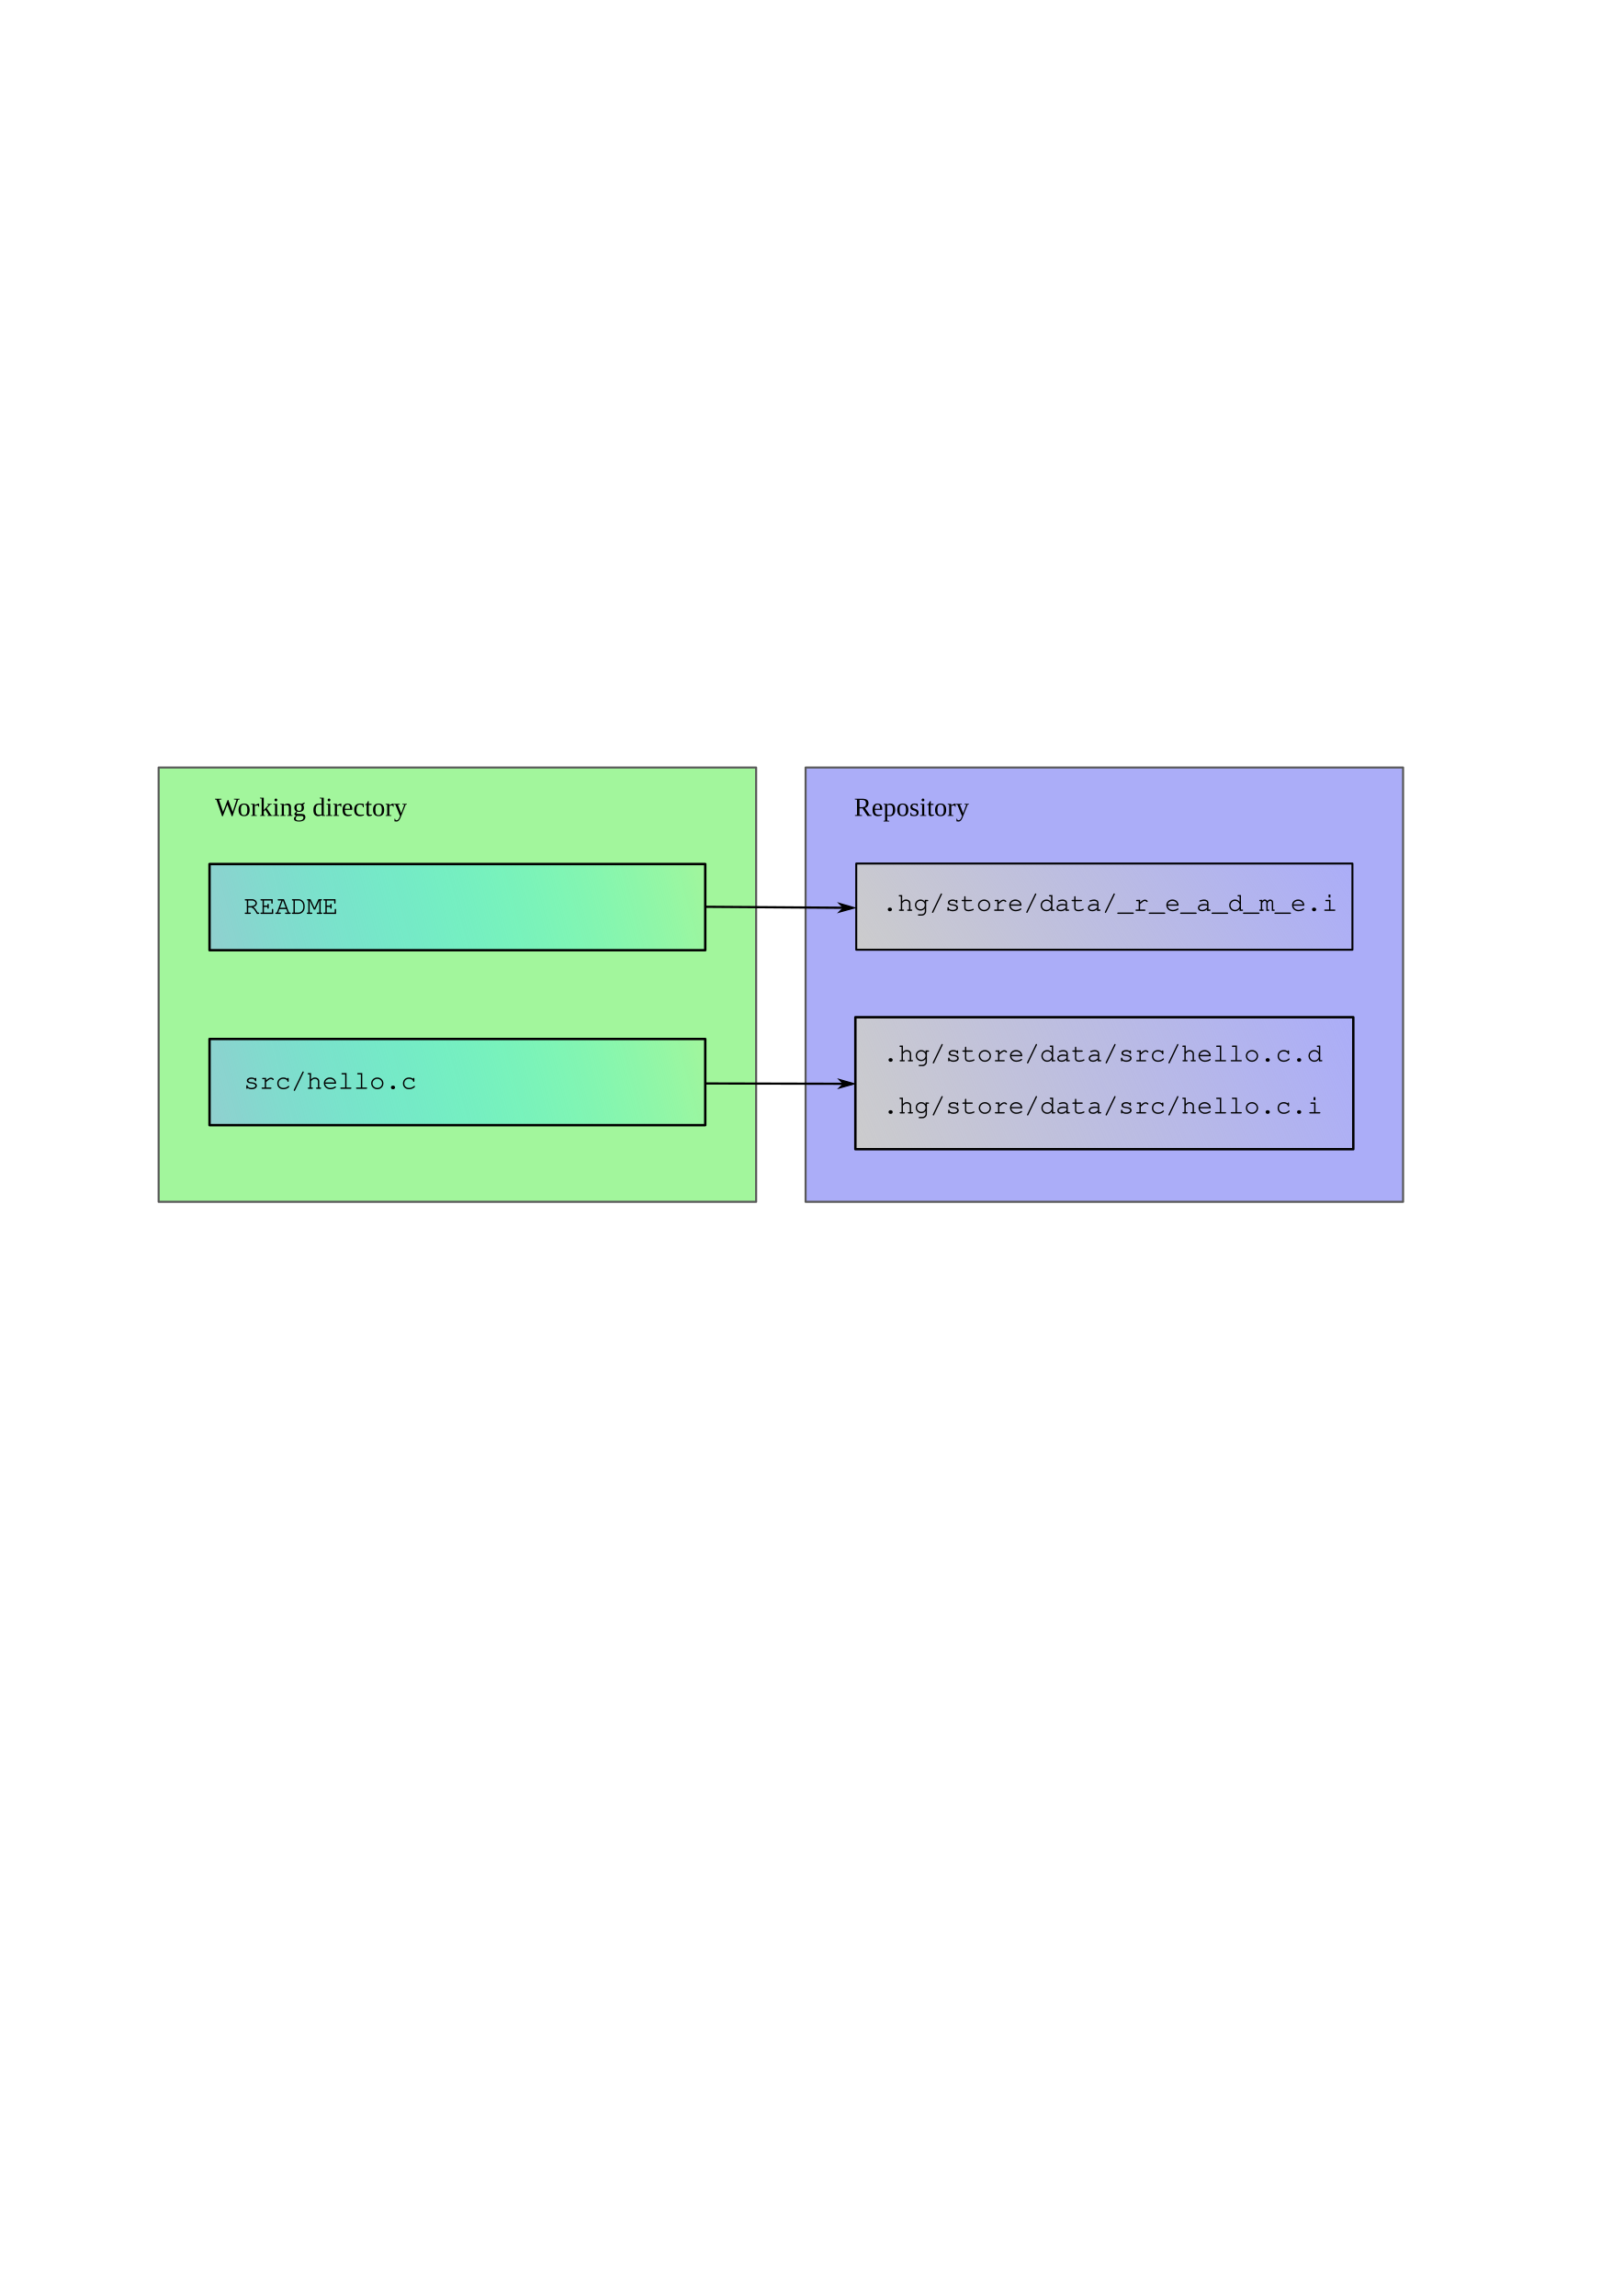
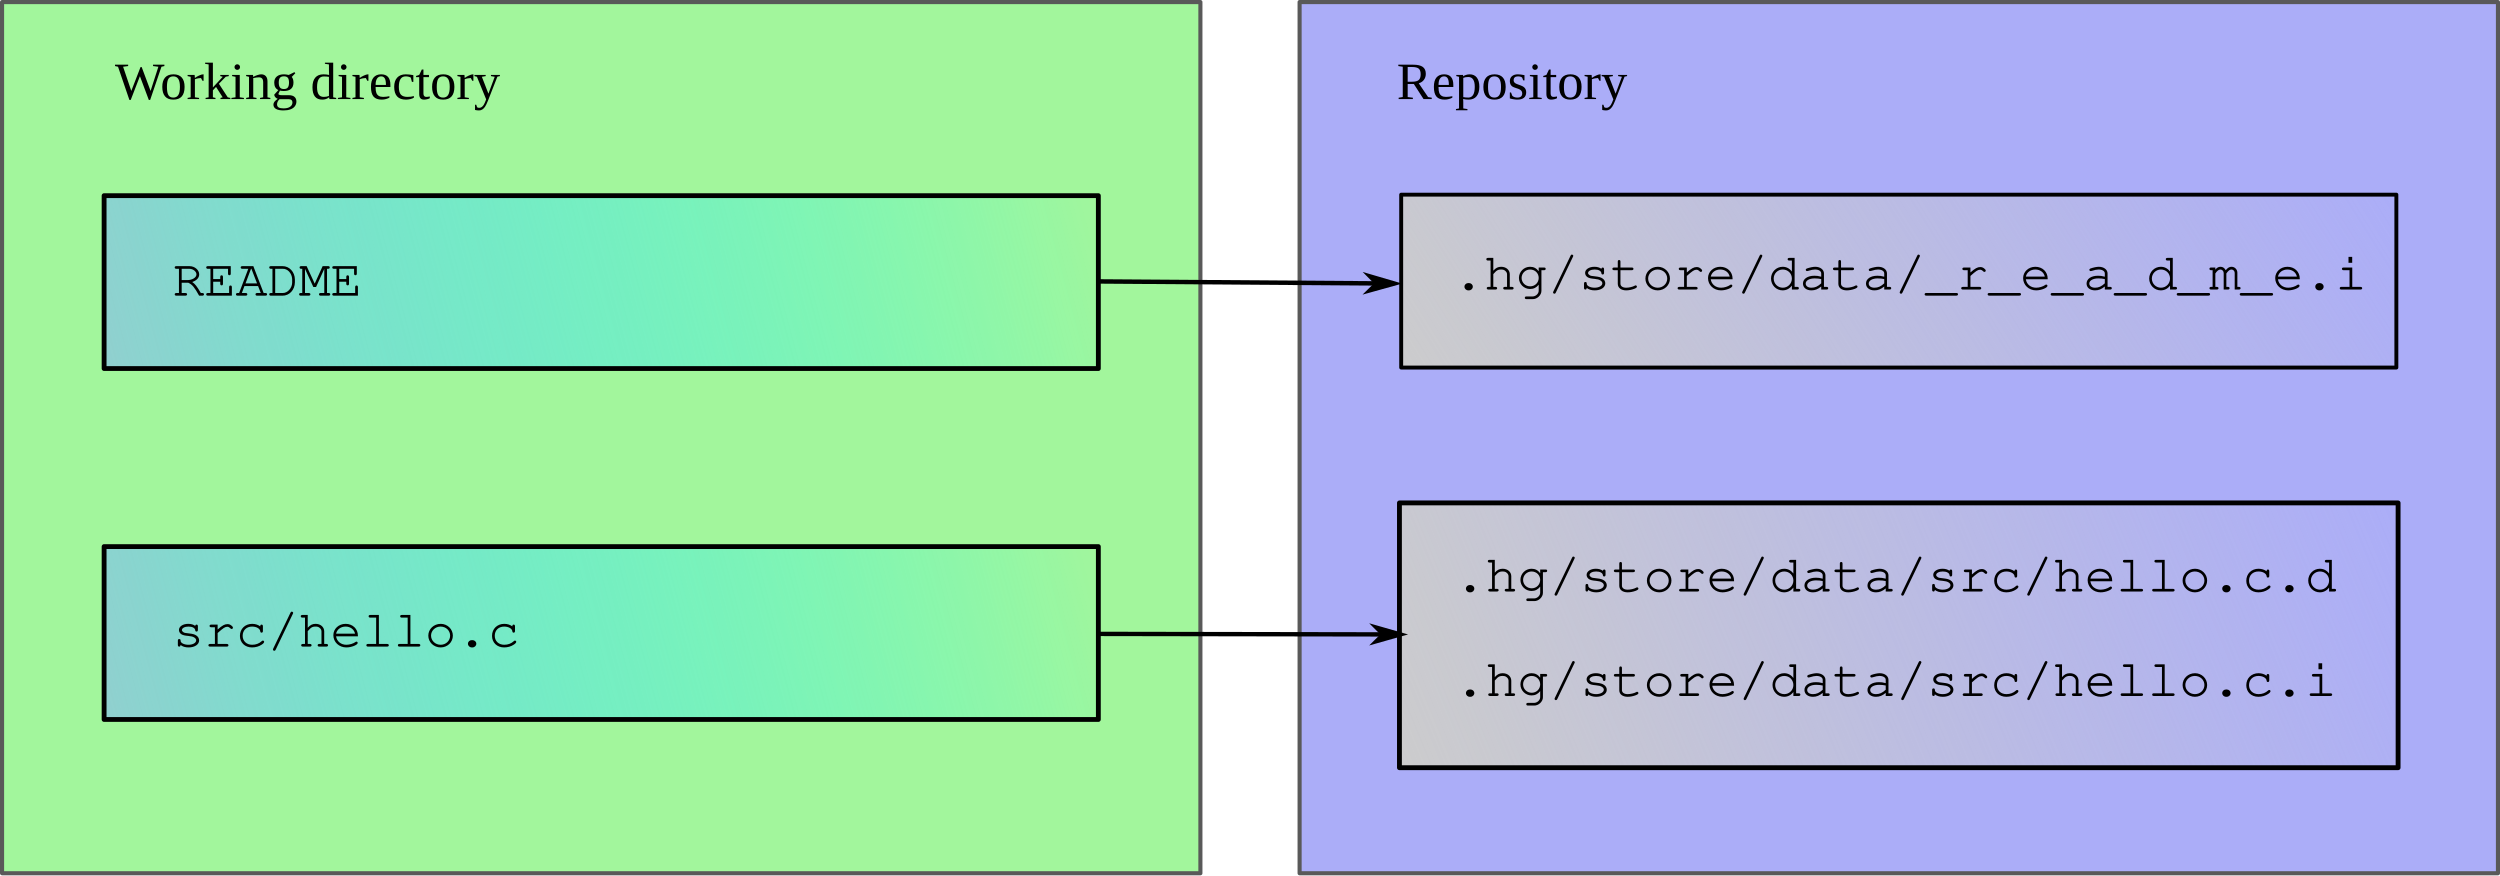
- <svg xmlns="http://www.w3.org/2000/svg" xmlns:xlink="http://www.w3.org/1999/xlink" width="744.094" height="1052.362" id="svg2">
+ <svg xmlns="http://www.w3.org/2000/svg" xmlns:xlink="http://www.w3.org/1999/xlink" width="571.231" height="200" id="svg2" version="1.1">
  <defs id="defs4">
-     <marker orient="auto" refY="0.0" refX="0.0" id="Arrow1Mend" style="overflow:visible;">
-       <path id="path3128" d="M 0.0,0.0 L 5.0,-5.0 L -12.5,0.0 L 5.0,5.0 L 0.0,0.0 z " style="fill-rule:evenodd;stroke:#000000;stroke-width:1.0pt;marker-start:none;" transform="scale(0.4) rotate(180) translate(10,0)" />
+     <marker orient="auto" refY="0" refX="0" id="Arrow1Mend" style="overflow:visible">
+       <path id="path3128" d="M 0,0 5,-5 -12.5,0 5,5 Z" style="fill-rule:evenodd;stroke:#000000;stroke-width:1pt;marker-start:none" transform="matrix(-0.4,0,0,-0.4,-4,0)" />
    </marker>
    <linearGradient id="linearGradient2887">
      <stop style="stop-color:#91cfcf;stop-opacity:1;" offset="0" id="stop2889" />
      <stop style="stop-color:aqua;stop-opacity:0;" offset="1" id="stop2891" />
    </linearGradient>
    <linearGradient id="linearGradient2795">
      <stop style="stop-color:#ccc;stop-opacity:1;" offset="0" id="stop2797" />
      <stop style="stop-color:#ccc;stop-opacity:0;" offset="1" id="stop2799" />
    </linearGradient>
    <linearGradient xlink:href="#linearGradient2795" id="linearGradient3170" gradientUnits="userSpaceOnUse" gradientTransform="translate(121.2183,94.95434)" x1="81.322" y1="404.344" x2="201.52" y2="373.04" />
    <linearGradient xlink:href="#linearGradient2887" id="linearGradient3172" gradientUnits="userSpaceOnUse" gradientTransform="translate(0,12)" x1="62.634" y1="503.339" x2="248.492" y2="462.943" />
    <linearGradient xlink:href="#linearGradient2795" id="linearGradient3174" gradientUnits="userSpaceOnUse" gradientTransform="matrix(1.001035,0,0,0.653159,236.7075,153.0415)" x1="81.322" y1="404.344" x2="201.52" y2="373.04" />
    <linearGradient xlink:href="#linearGradient2887" id="linearGradient3176" gradientUnits="userSpaceOnUse" gradientTransform="translate(0,12)" x1="62.634" y1="503.339" x2="248.492" y2="462.943" />
    <linearGradient xlink:href="#linearGradient2795" id="linearGradient3208" gradientUnits="userSpaceOnUse" gradientTransform="matrix(1.001035,0,0,0.653159,236.7075,153.0415)" x1="81.322" y1="404.344" x2="201.52" y2="373.04" />
    <linearGradient xlink:href="#linearGradient2887" id="linearGradient3210" gradientUnits="userSpaceOnUse" gradientTransform="translate(0,12)" x1="62.634" y1="503.339" x2="248.492" y2="462.943" />
    <linearGradient xlink:href="#linearGradient2795" id="linearGradient3212" gradientUnits="userSpaceOnUse" gradientTransform="translate(121.2183,94.95434)" x1="81.322" y1="404.344" x2="201.52" y2="373.04" />
    <linearGradient xlink:href="#linearGradient2887" id="linearGradient3214" gradientUnits="userSpaceOnUse" gradientTransform="translate(0,12)" x1="62.634" y1="503.339" x2="248.492" y2="462.943" />
    <linearGradient xlink:href="#linearGradient2795" id="linearGradient3256" gradientUnits="userSpaceOnUse" gradientTransform="matrix(1.234377,0,0,0.9981848,103.2559,95.68189)" x1="74.302" y1="431.674" x2="260.059" y2="369.953" />
    <linearGradient xlink:href="#linearGradient2887" id="linearGradient3258" gradientUnits="userSpaceOnUse" gradientTransform="matrix(1.228929,0,0,0.9972824,-62.037,13.313)" x1="62.634" y1="503.339" x2="248.492" y2="462.943" />
    <linearGradient xlink:href="#linearGradient2795" id="linearGradient3260" gradientUnits="userSpaceOnUse" gradientTransform="matrix(1.230074,0,0,0.6517275,219.9751,153.6153)" x1="74.388" y1="431.806" x2="259.973" y2="369.822" />
    <linearGradient xlink:href="#linearGradient2887" id="linearGradient3262" gradientUnits="userSpaceOnUse" gradientTransform="matrix(1.228927,0,0,0.9972824,-62.03676,13.31298)" x1="62.634" y1="503.339" x2="248.492" y2="462.943" />
  </defs>
-   <g id="layer1">
+   <g id="layer1" transform="translate(-72.231,-351.321)">
    <rect style="opacity:1;fill:#abadf8;fill-opacity:1;stroke:#595959;stroke-width:0.938;stroke-linecap:round;stroke-linejoin:round;stroke-miterlimit:4;stroke-dasharray:none;stroke-dashoffset:0;stroke-opacity:1" id="rect3180" width="273.814" height="199.062" x="369.18" y="351.79" />
    <rect style="opacity:1;fill:#a2f69c;fill-opacity:1;stroke:#595959;stroke-width:0.938;stroke-linecap:round;stroke-linejoin:round;stroke-miterlimit:4;stroke-dasharray:none;stroke-dashoffset:0;stroke-opacity:1" id="rect3178" width="273.813" height="199.062" x="72.7" y="351.79" />
    <g id="g3144" transform="translate(80.46705,0.71578)">
      <g id="g2940">
        <rect style="fill:url(#linearGradient3260);fill-opacity:1;stroke:#000000;stroke-width:0.895;stroke-linecap:round;stroke-linejoin:round;stroke-miterlimit:4;stroke-dasharray:none;stroke-dashoffset:0;stroke-opacity:1" id="rect2914" width="227.389" height="39.501" x="311.925" y="395.086" />
-         <text xml:space="preserve" style="font-size:12px;font-style:normal;font-weight:normal;fill:#000000;fill-opacity:1;stroke:none;stroke-width:1px;stroke-linecap:butt;stroke-linejoin:miter;stroke-opacity:1;font-family:Times New Roman" x="323.728" y="416.763" id="text2918">
-           <tspan id="tspan2920" x="323.728" y="416.763" style="font-family:Courier">.hg/store/data/_r_e_a_d_m_e.i</tspan>
+         <text xml:space="preserve" style="font-style:normal;font-weight:normal;line-height:0%;font-family:'Times New Roman';fill:#000000;fill-opacity:1;stroke:none;stroke-width:1px;stroke-linecap:butt;stroke-linejoin:miter;stroke-opacity:1" x="323.728" y="416.763" id="text2918">
+           <tspan id="tspan2920" x="323.728" y="416.763" style="font-size:12px;line-height:1.25;font-family:Courier">.hg/store/data/_r_e_a_d_m_e.i</tspan>
        </text>
      </g>
      <g transform="translate(3.79093e-5,-80.1853)" id="g2945">
        <g id="g2955">
          <rect y="475.497" x="15.551" height="39.501" width="227.177" id="rect2947" style="fill:url(#linearGradient3262);fill-opacity:1;stroke:#000000;stroke-width:1.107;stroke-linecap:round;stroke-linejoin:round;stroke-miterlimit:4;stroke-dasharray:none;stroke-dashoffset:0;stroke-opacity:1" />
-           <text id="text2949" y="498.351" x="31.231" style="font-size:12px;font-style:normal;font-weight:normal;fill:#000000;fill-opacity:1;stroke:none;stroke-width:1px;stroke-linecap:butt;stroke-linejoin:miter;stroke-opacity:1;font-family:Times New Roman" xml:space="preserve">
-             <tspan style="font-family:Courier" y="498.351" x="31.231" id="tspan2951">README</tspan>
+           <text id="text2949" y="498.351" x="31.231" style="font-style:normal;font-weight:normal;line-height:0%;font-family:'Times New Roman';fill:#000000;fill-opacity:1;stroke:none;stroke-width:1px;stroke-linecap:butt;stroke-linejoin:miter;stroke-opacity:1" xml:space="preserve">
+             <tspan style="font-size:12px;line-height:1.25;font-family:Courier" y="498.351" x="31.231" id="tspan2951">README</tspan>
          </text>
        </g>
      </g>
-       <path id="path2960" d="M 242.947,414.911 C 242.947,414.911 293.611,415.268 310.163,415.386" style="fill:none;fill-opacity:0.75;fill-rule:evenodd;stroke:#000000;stroke-width:1.02px;stroke-linecap:butt;stroke-linejoin:miter;marker-end:url(#Arrow1Mend);stroke-opacity:1" />
+       <path id="path2960" d="m 242.947,414.911 67.216,0.475" style="fill:none;fill-opacity:0.75;fill-rule:evenodd;stroke:#000000;stroke-width:1.02px;stroke-linecap:butt;stroke-linejoin:miter;stroke-opacity:1;marker-end:url(#Arrow1Mend)" />
    </g>
    <g id="g3156" transform="translate(80.46705,0.71578)">
-       <g transform="translate(116,0)" id="g2831">
+       <g transform="translate(116)" id="g2831">
        <rect style="fill:url(#linearGradient3256);fill-opacity:1;stroke:#000000;stroke-width:1.11;stroke-linecap:round;stroke-linejoin:round;stroke-miterlimit:4;stroke-dasharray:none;stroke-dashoffset:0;stroke-opacity:1" id="rect1906" width="228.184" height="60.499" x="195.527" y="465.519" />
        <g id="g2803" transform="translate(-0.893671,1.833581)">
-           <text id="text1884" y="483.928" x="208.959" style="font-size:12px;font-style:normal;font-weight:normal;fill:#000000;fill-opacity:1;stroke:none;stroke-width:1px;stroke-linecap:butt;stroke-linejoin:miter;stroke-opacity:1;font-family:Times New Roman" xml:space="preserve">
-             <tspan style="font-family:Courier" y="483.928" x="208.959" id="tspan1886">.hg/store/data/src/hello.c.d</tspan>
+           <text id="text1884" y="483.928" x="208.959" style="font-style:normal;font-weight:normal;line-height:0%;font-family:'Times New Roman';fill:#000000;fill-opacity:1;stroke:none;stroke-width:1px;stroke-linecap:butt;stroke-linejoin:miter;stroke-opacity:1" xml:space="preserve">
+             <tspan style="font-size:12px;line-height:1.25;font-family:Courier" y="483.928" x="208.959" id="tspan1886">.hg/store/data/src/hello.c.d</tspan>
          </text>
-           <text id="text1888" y="507.793" x="208.959" style="font-size:12px;font-style:normal;font-weight:normal;fill:#000000;fill-opacity:1;stroke:none;stroke-width:1px;stroke-linecap:butt;stroke-linejoin:miter;stroke-opacity:1;font-family:Times New Roman" xml:space="preserve">
-             <tspan style="font-family:Courier" y="507.793" x="208.959" id="tspan1890">.hg/store/data/src/hello.c.i</tspan>
+           <text id="text1888" y="507.793" x="208.959" style="font-style:normal;font-weight:normal;line-height:0%;font-family:'Times New Roman';fill:#000000;fill-opacity:1;stroke:none;stroke-width:1px;stroke-linecap:butt;stroke-linejoin:miter;stroke-opacity:1" xml:space="preserve">
+             <tspan style="font-size:12px;line-height:1.25;font-family:Courier" y="507.793" x="208.959" id="tspan1890">.hg/store/data/src/hello.c.i</tspan>
          </text>
        </g>
      </g>
      <g id="g2907">
        <rect style="fill:url(#linearGradient3258);fill-opacity:1;stroke:#000000;stroke-width:1.107;stroke-linecap:round;stroke-linejoin:round;stroke-miterlimit:4;stroke-dasharray:none;stroke-dashoffset:0;stroke-opacity:1" id="rect2843" width="227.177" height="39.501" x="15.551" y="475.497" />
-         <text xml:space="preserve" style="font-size:12px;font-style:normal;font-weight:normal;fill:#000000;fill-opacity:1;stroke:none;stroke-width:1px;stroke-linecap:butt;stroke-linejoin:miter;stroke-opacity:1;font-family:Times New Roman" x="31.231" y="498.351" id="text2847">
-           <tspan id="tspan2849" x="31.231" y="498.351" style="font-family:Courier">src/hello.c</tspan>
+         <text xml:space="preserve" style="font-style:normal;font-weight:normal;line-height:0%;font-family:'Times New Roman';fill:#000000;fill-opacity:1;stroke:none;stroke-width:1px;stroke-linecap:butt;stroke-linejoin:miter;stroke-opacity:1" x="31.231" y="498.351" id="text2847">
+           <tspan id="tspan2849" x="31.231" y="498.351" style="font-size:12px;line-height:1.25;font-family:Courier">src/hello.c</tspan>
        </text>
      </g>
-       <path id="path2962" d="M 242.431,495.88 C 242.431,495.88 292.886,495.999 310.041,496.039" style="fill:none;fill-opacity:0.75;fill-rule:evenodd;stroke:#000000;stroke-width:1px;stroke-linecap:butt;stroke-linejoin:miter;marker-end:url(#Arrow1Mend);stroke-opacity:1" />
+       <path id="path2962" d="m 242.728,495.447 68.799,0.121" style="fill:none;fill-opacity:0.75;fill-rule:evenodd;stroke:#000000;stroke-width:1px;stroke-linecap:butt;stroke-linejoin:miter;stroke-opacity:1;marker-end:url(#Arrow1Mend)" />
    </g>
-     <text xml:space="preserve" style="font-size:12px;font-style:normal;font-weight:normal;fill:#000000;fill-opacity:1;stroke:none;stroke-width:1px;stroke-linecap:butt;stroke-linejoin:miter;stroke-opacity:1;font-family:Times New Roman" x="98.497" y="373.964" id="text3216">
-       <tspan id="tspan3218" x="98.497" y="373.964">Working directory</tspan>
+     <text xml:space="preserve" style="font-style:normal;font-weight:normal;line-height:0%;font-family:'Times New Roman';fill:#000000;fill-opacity:1;stroke:none;stroke-width:1px;stroke-linecap:butt;stroke-linejoin:miter;stroke-opacity:1" x="98.497" y="373.964" id="text3216">
+       <tspan id="tspan3218" x="98.497" y="373.964" style="font-size:12px;line-height:1.25">Working directory</tspan>
    </text>
-     <text xml:space="preserve" style="font-size:12px;font-style:normal;font-weight:normal;fill:#000000;fill-opacity:1;stroke:none;stroke-width:1px;stroke-linecap:butt;stroke-linejoin:miter;stroke-opacity:1;font-family:Times New Roman" x="391.392" y="373.964" id="text3228">
-       <tspan id="tspan3230" x="391.392" y="373.964">Repository</tspan>
+     <text xml:space="preserve" style="font-style:normal;font-weight:normal;line-height:0%;font-family:'Times New Roman';fill:#000000;fill-opacity:1;stroke:none;stroke-width:1px;stroke-linecap:butt;stroke-linejoin:miter;stroke-opacity:1" x="391.392" y="373.964" id="text3228">
+       <tspan id="tspan3230" x="391.392" y="373.964" style="font-size:12px;line-height:1.25">Repository</tspan>
    </text>
  </g>
</svg>
